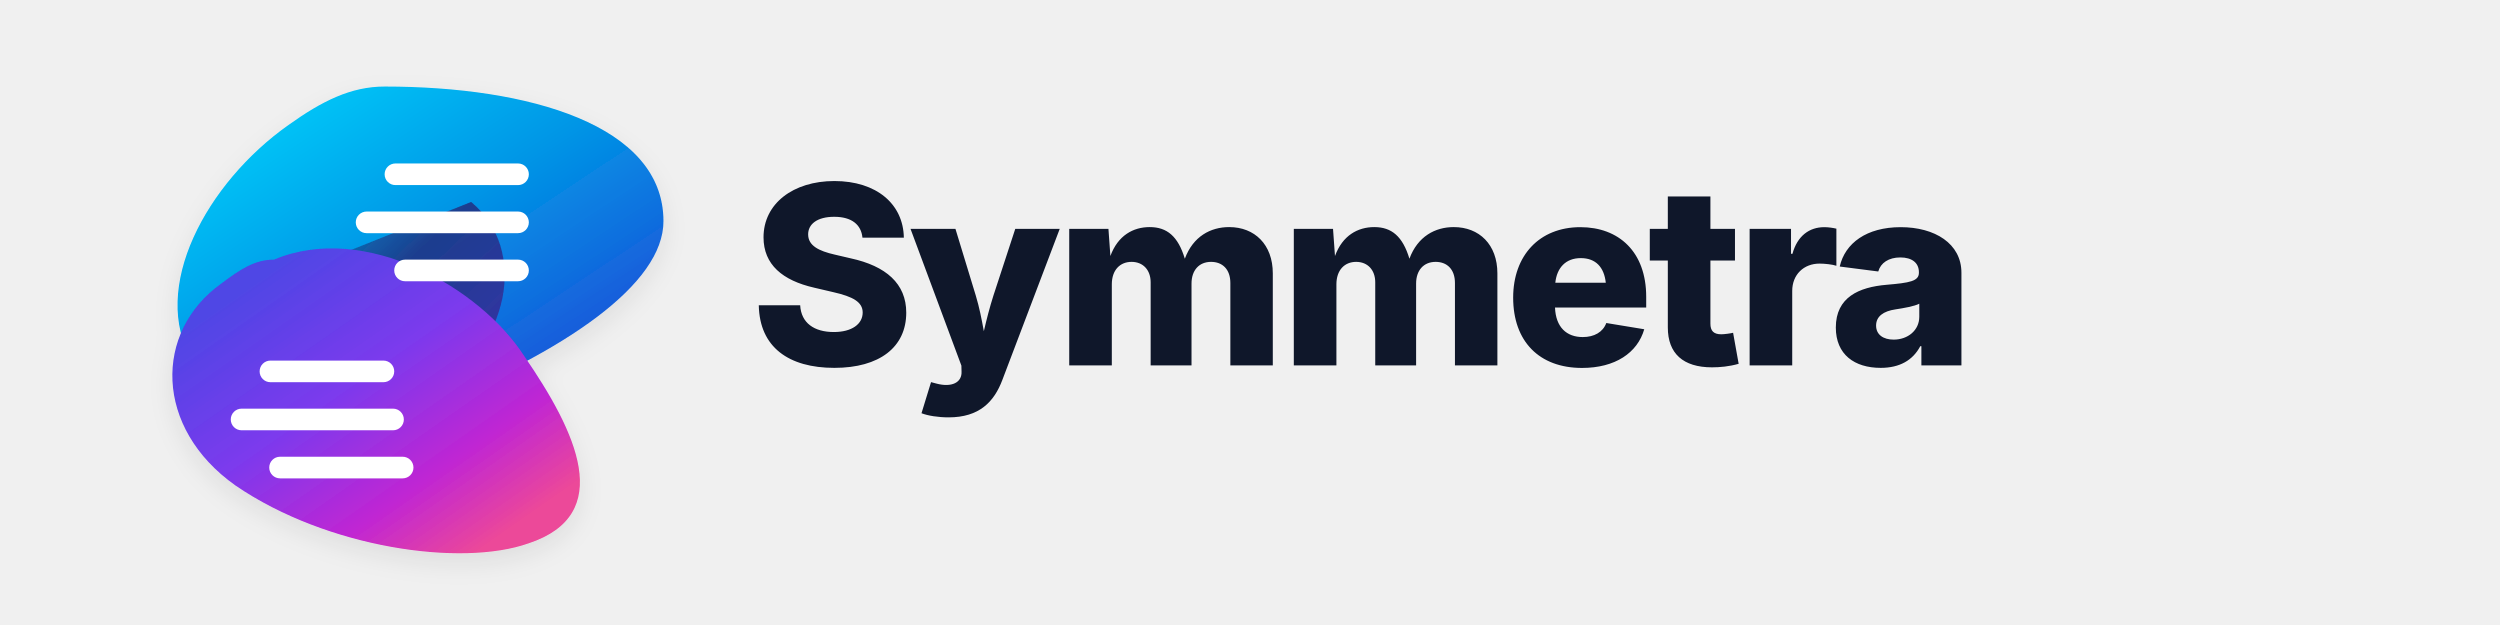
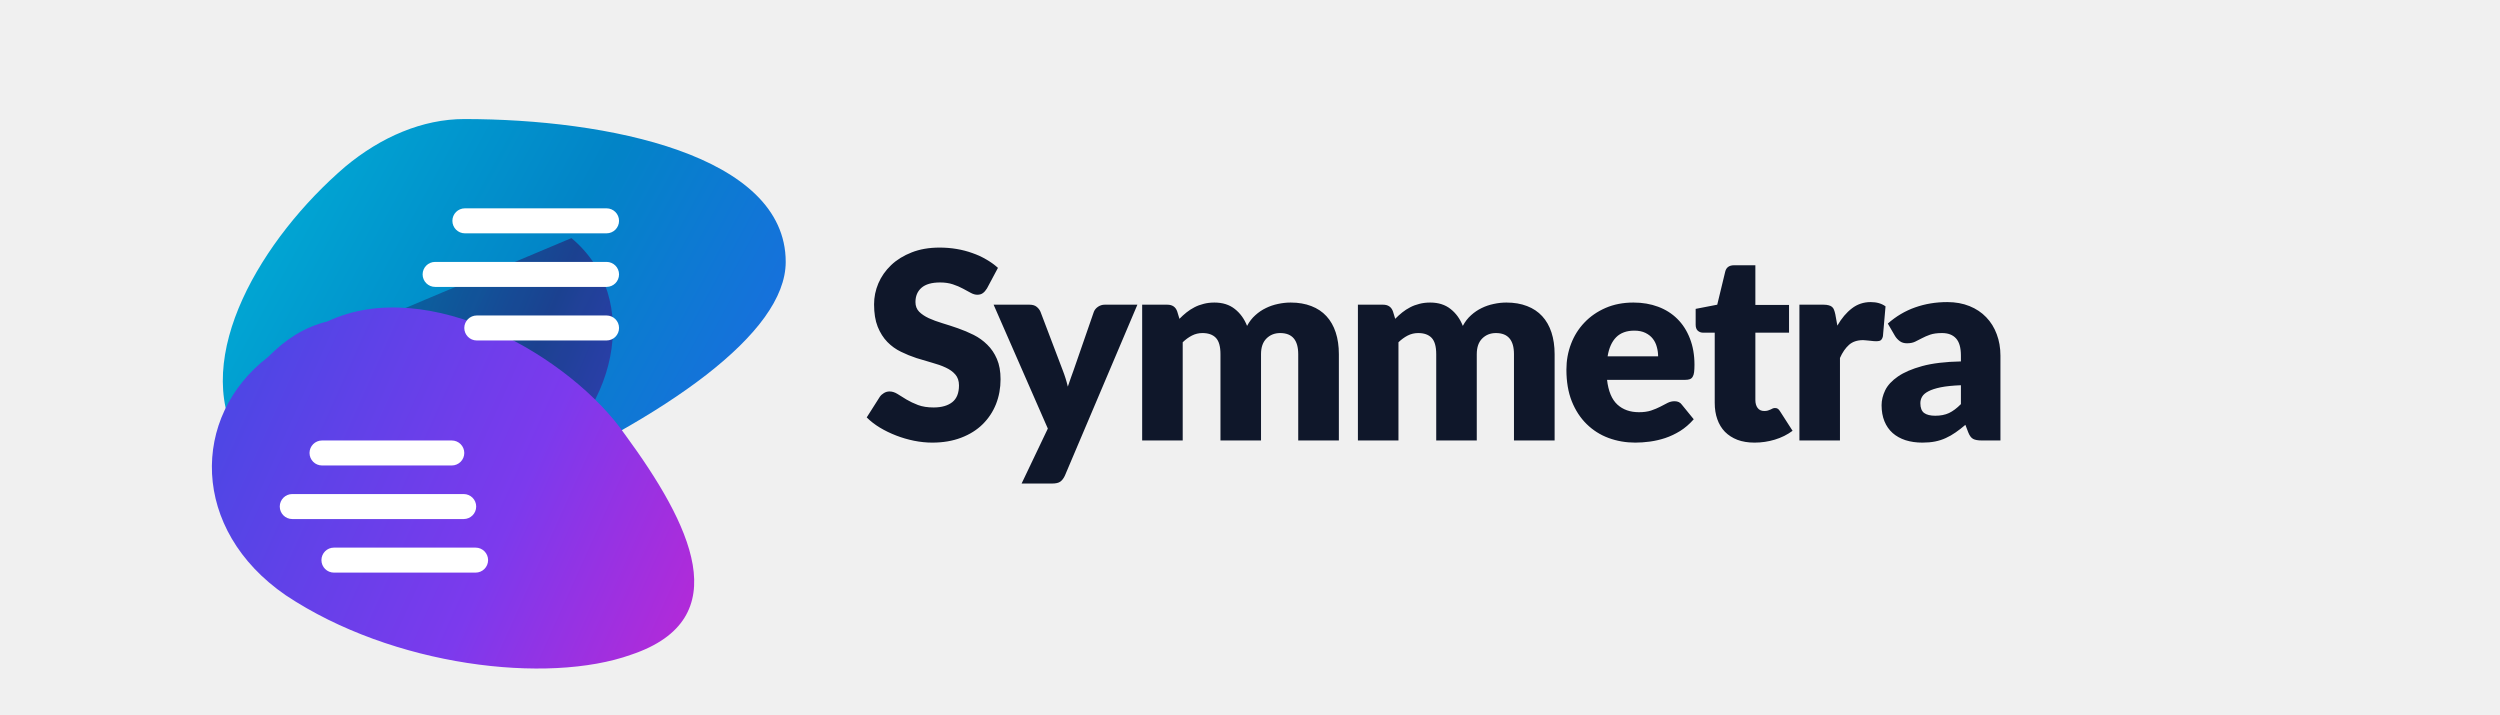
- <svg xmlns="http://www.w3.org/2000/svg" viewBox="0 0 520 130" width="520" height="130" fill="none">
+ <svg xmlns="http://www.w3.org/2000/svg" viewBox="0 0 420 120" fill="none">
  <defs>
-     <linearGradient id="topCyanBlue" x1="15%" y1="10%" x2="85%" y2="85%">
-       <stop offset="0%" stop-color="#00c8f8" />
-       <stop offset="45%" stop-color="#0096e6" />
-       <stop offset="100%" stop-color="#1d4ed8" />
+     <linearGradient id="topWingGrad" x1="20" y1="20" x2="130" y2="80" gradientUnits="userSpaceOnUse">
+       <stop offset="0%" stop-color="#00b4d8" />
+       <stop offset="50%" stop-color="#0284c7" />
+       <stop offset="100%" stop-color="#2563eb" />
    </linearGradient>
-     <linearGradient id="centerFold" x1="20%" y1="20%" x2="80%" y2="80%">
-       <stop offset="0%" stop-color="#0284c7" />
-       <stop offset="40%" stop-color="#1e3a8a" />
-       <stop offset="100%" stop-color="#3730a3" />
+     <linearGradient id="foldGrad" x1="45" y1="50" x2="105" y2="75" gradientUnits="userSpaceOnUse">
+       <stop offset="0%" stop-color="#0369a1" />
+       <stop offset="50%" stop-color="#1e3a8a" />
+       <stop offset="100%" stop-color="#4338ca" />
    </linearGradient>
-     <linearGradient id="botVioletPink" x1="15%" y1="15%" x2="85%" y2="90%">
+     <linearGradient id="botWingGrad" x1="30" y1="60" x2="130" y2="105" gradientUnits="userSpaceOnUse">
      <stop offset="0%" stop-color="#4f46e5" />
-       <stop offset="40%" stop-color="#7c3aed" />
-       <stop offset="75%" stop-color="#c026d3" />
+       <stop offset="45%" stop-color="#7c3aed" />
+       <stop offset="85%" stop-color="#c026d3" />
      <stop offset="100%" stop-color="#ec4899" />
    </linearGradient>
-     <filter id="softGlowLight" x="-10%" y="-10%" width="120%" height="120%">
-       <feDropShadow dx="0" dy="2" stdDeviation="2.5" flood-color="#0f172a" flood-opacity="0.08" />
-     </filter>
  </defs>
-   <g transform="translate(12, 10)" filter="url(#softGlowLight)">
-     <path d="M 68 8               C 98 8, 126 16, 126 36               C 126 49, 106 63, 76 75              C 52 85, 36 78, 28 65               C 19 50, 31 28, 48 16               C 55 11, 61 8, 68 8 Z" fill="url(#topCyanBlue)" />
-     <path d="M 46 48               L 86 32               C 98 42, 94 62, 78 72               L 40 88               C 29 77, 34 58, 46 48 Z" fill="url(#centerFold)" opacity="0.95" />
-     <path d="M 45 44              C 64 36, 88 50, 97 64              C 108 80, 116 97, 98 103              C 84 108, 56 104, 37 91              C 20 79, 20 59, 34 49              C 38 46, 41 44, 45 44 Z" fill="url(#botVioletPink)" />
-     <rect x="68" y="24" width="30" height="4.5" rx="2.25" fill="#ffffff" />
-     <rect x="62" y="34" width="36" height="4.5" rx="2.25" fill="#ffffff" />
-     <rect x="70" y="44" width="28" height="4.5" rx="2.25" fill="#ffffff" />
-     <rect x="42" y="65" width="28" height="4.5" rx="2.25" fill="#ffffff" />
-     <rect x="36" y="75" width="36" height="4.5" rx="2.25" fill="#ffffff" />
-     <rect x="44" y="85" width="30" height="4.5" rx="2.25" fill="#ffffff" />
+   <g transform="translate(10, 8)">
+     <path d="M 68 12 C 92 12, 122 18, 122 36 C 122 48, 102 62, 75 74 C 52 84, 38 78, 30 66 C 22 52, 34 32, 48 20 C 54 15, 61 12, 68 12 Z" fill="url(#topWingGrad)" />
+     <path d="M 48 48 L 86 32 C 98 42, 94 62, 78 72 L 42 86 C 32 76, 36 58, 48 48 Z" fill="url(#foldGrad)" opacity="0.9" />
+     <path d="M 45 46 C 62 38, 86 52, 95 65 C 106 80, 114 96, 96 102 C 82 107, 56 104, 38 92 C 22 81, 22 62, 35 52 C 38 49, 41 47, 45 46 Z" fill="url(#botWingGrad)" />
+     <rect x="66" y="27" width="28" height="4.2" rx="2.1" fill="#ffffff" />
+     <rect x="61" y="36" width="33" height="4.2" rx="2.1" fill="#ffffff" />
+     <rect x="68" y="45" width="26" height="4.2" rx="2.1" fill="#ffffff" />
+     <rect x="42" y="66" width="26" height="4.2" rx="2.1" fill="#ffffff" />
+     <rect x="37" y="75" width="33" height="4.2" rx="2.1" fill="#ffffff" />
+     <rect x="44" y="84" width="28" height="4.2" rx="2.1" fill="#ffffff" />
  </g>
-   <text x="156" y="76" font-family="-apple-system, BlinkMacSystemFont, 'Montserrat', 'Outfit', 'Plus Jakarta Sans', 'Segoe UI', system-ui, sans-serif" font-size="52" font-weight="800" letter-spacing="-1.5px" fill="#0f172a">Symmetra</text>
+   <text x="145" y="74" font-family="'Lato', 'Noto Sans', 'Segoe UI', system-ui, -apple-system, sans-serif" font-size="44" font-weight="900" letter-spacing="-1.2px" fill="#0f172a">Symmetra</text>
</svg>
